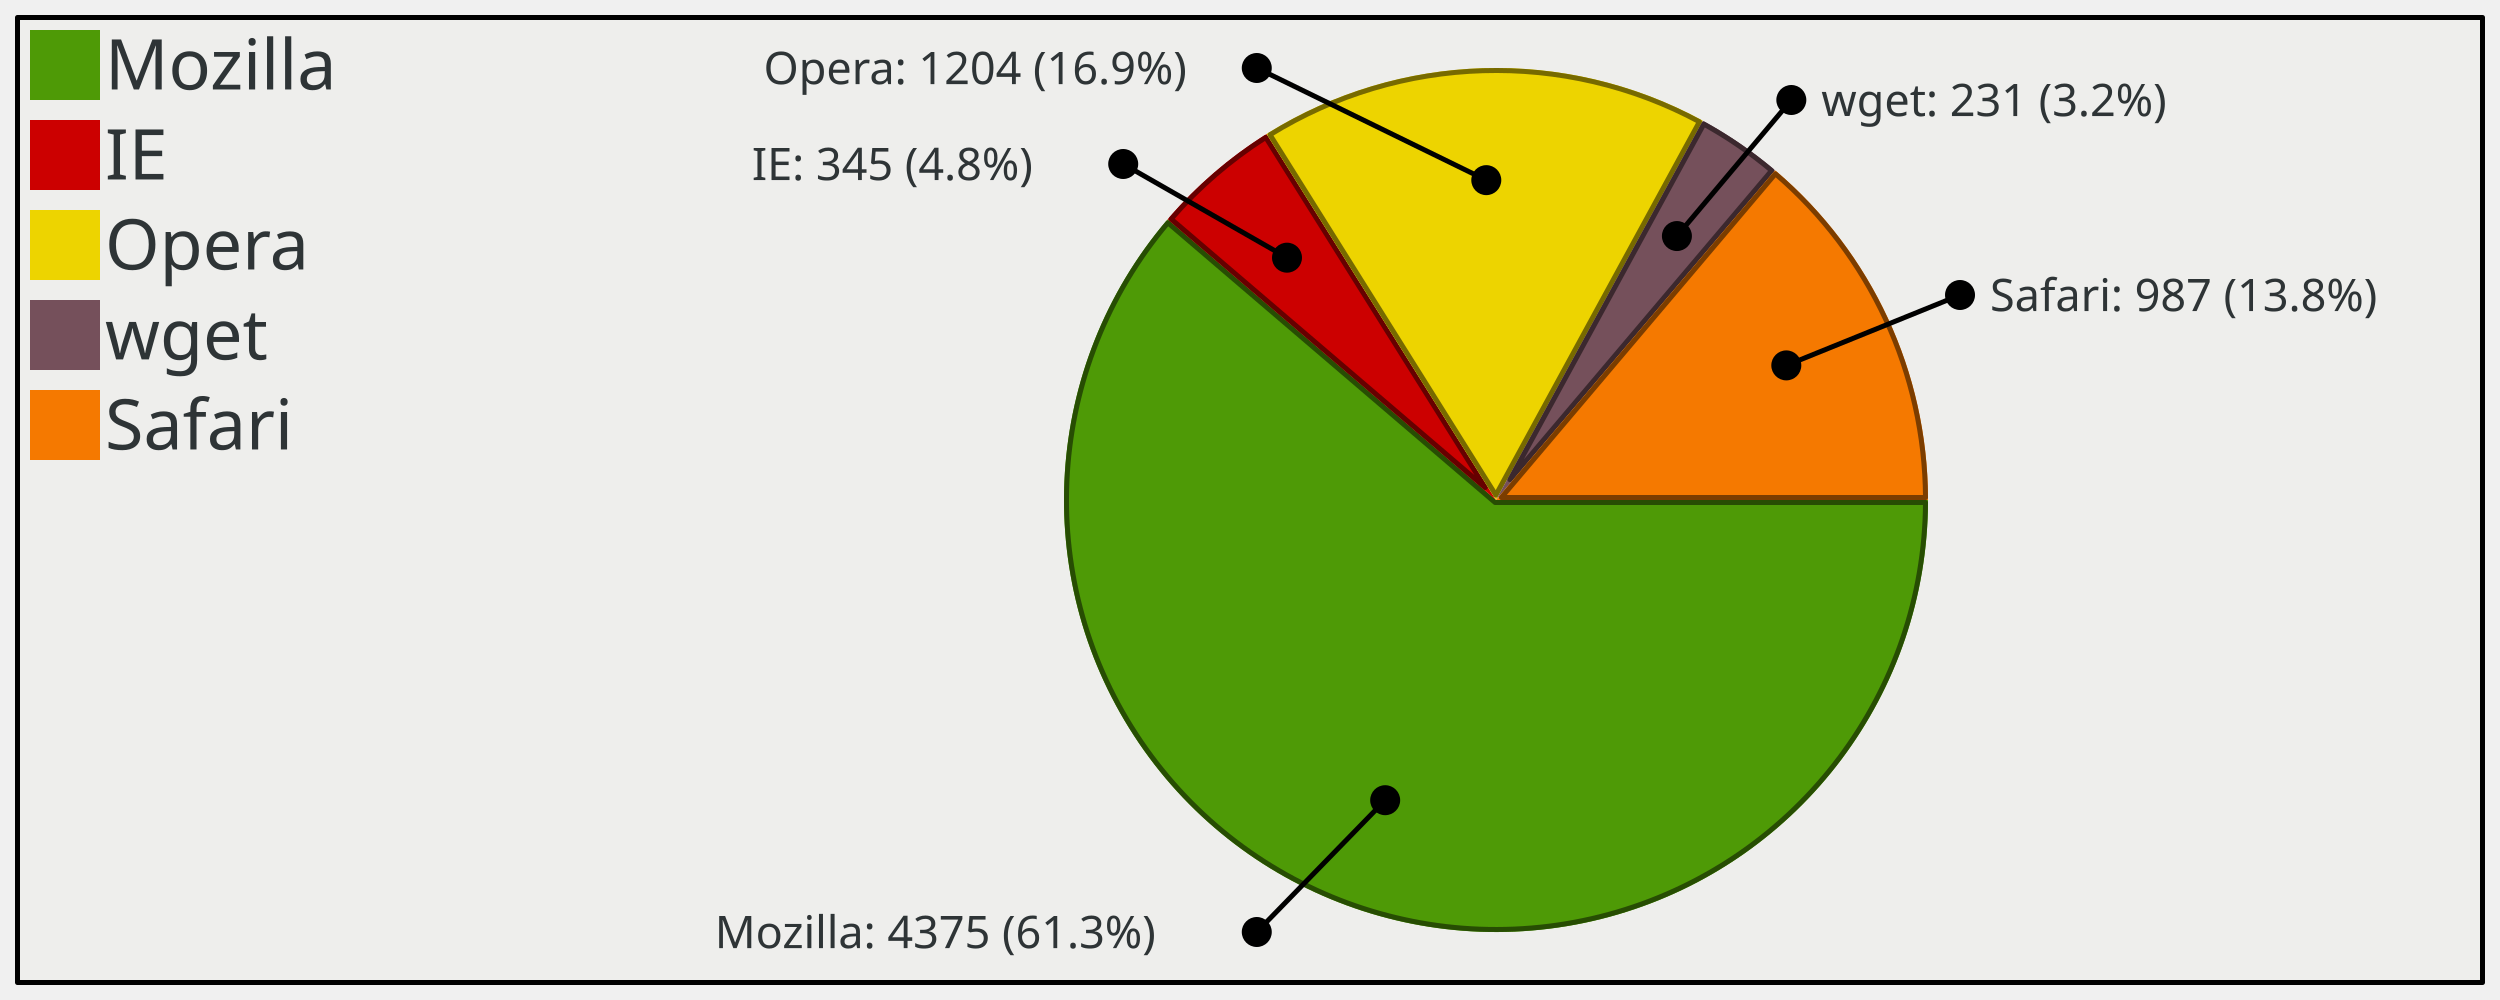
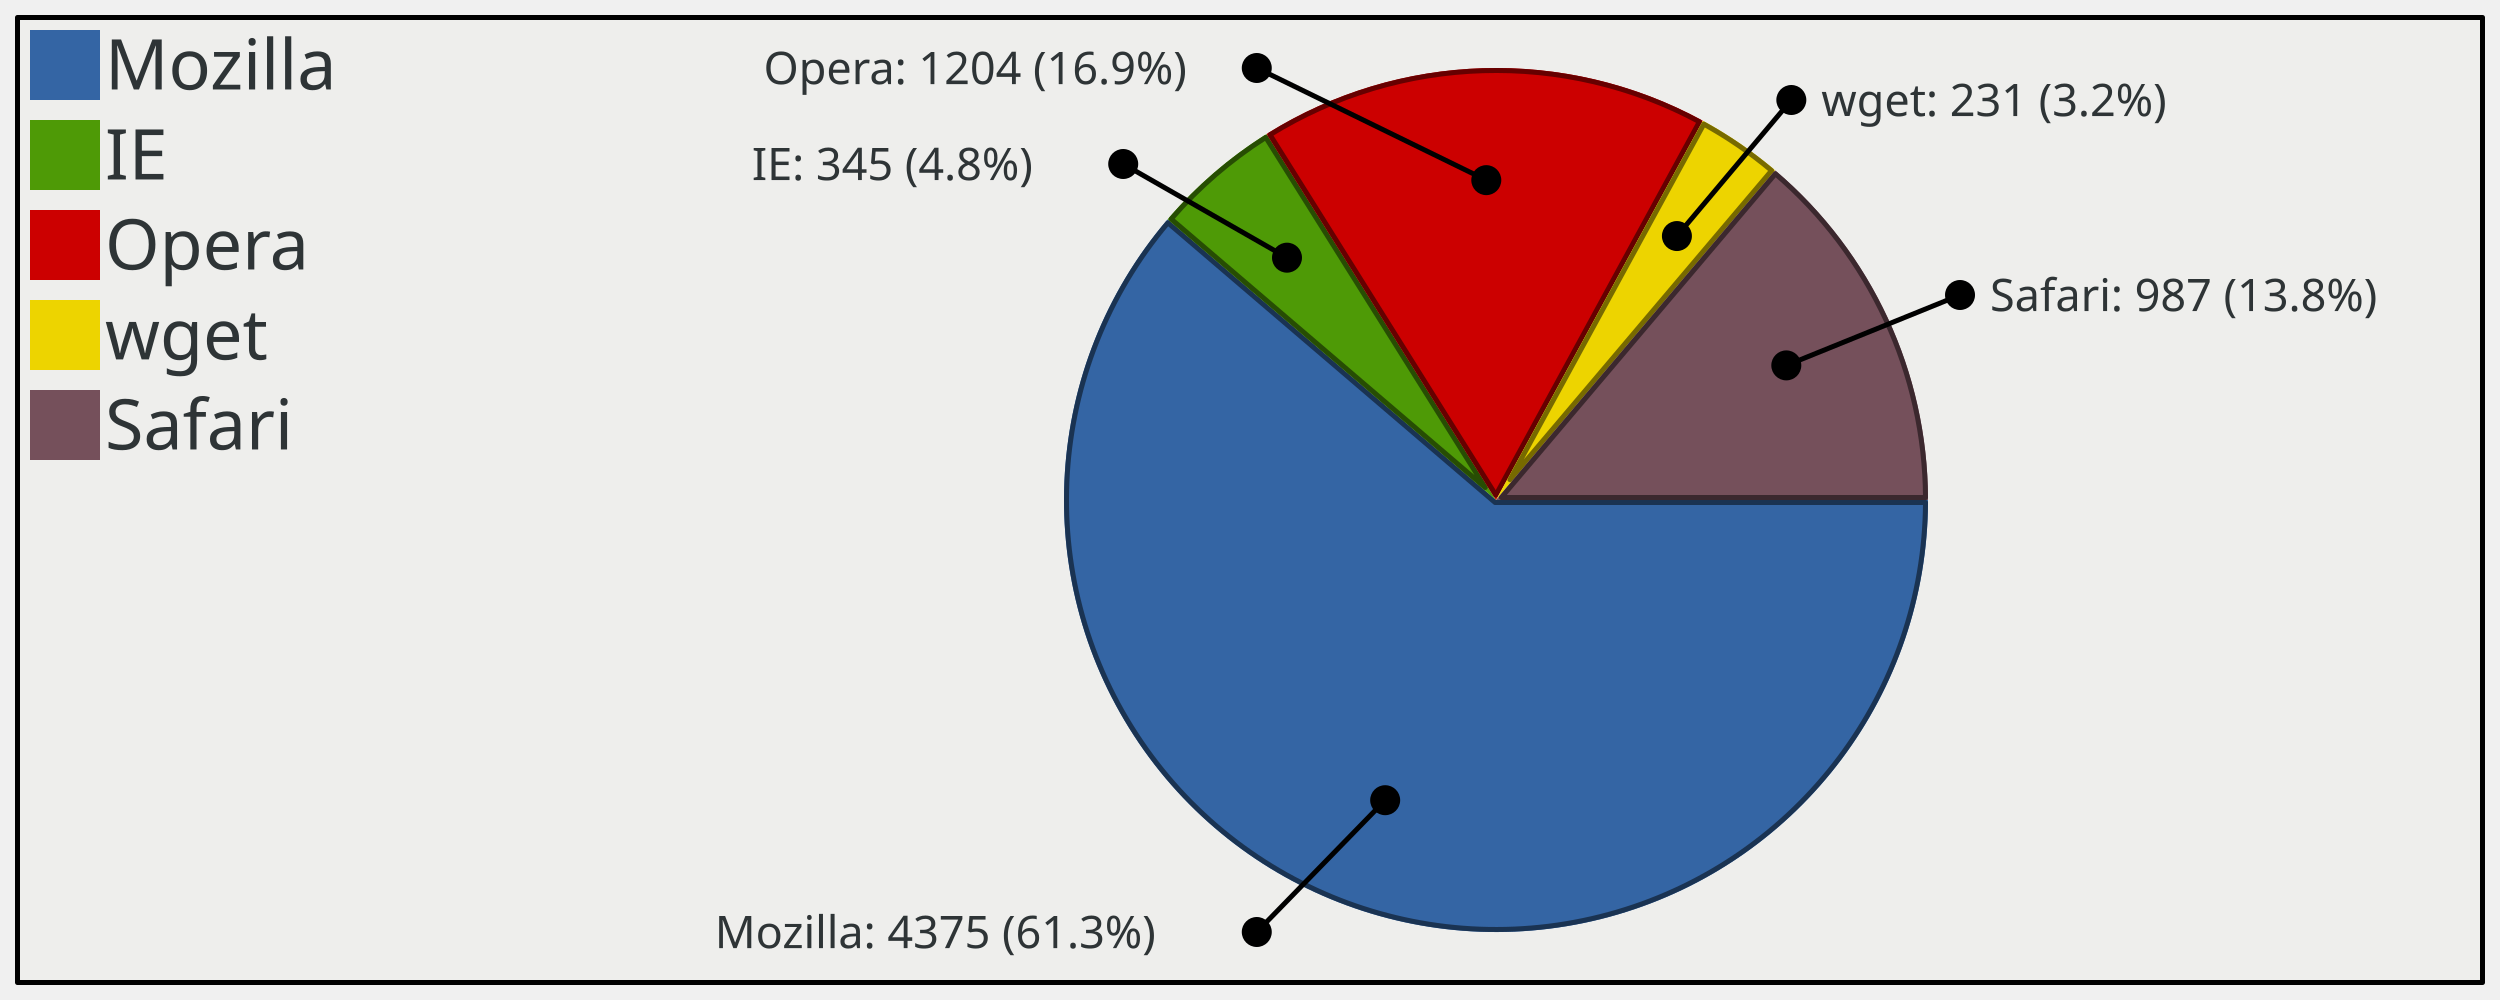
<svg xmlns="http://www.w3.org/2000/svg" width="500" height="200" version="1.0" id="ezcGraph">
  <defs />
  <g id="ezcGraphChart" color-rendering="optimizeQuality" shape-rendering="geometricPrecision" text-rendering="optimizeLegibility">
    <path d=" M 3,197 L 3,3 L 497,3 L 497,197 L 3,197 z " style="fill: #eeeeec; fill-opacity: 1.00; stroke: none;" id="ezcGraphPolygon_1" />
    <path d=" M 3.5,3.5 L 496.5,3.5 L 496.5,196.5 L 3.5,196.5 L 3.5,3.5 z " style="fill: none; stroke: #000000; stroke-width: 1; stroke-opacity: 1.00; stroke-linecap: round; stroke-linejoin: round;" id="ezcGraphPolygon_2" />
    <path d=" M 4,196 L 4,4 L 102.4,4 L 102.4,196 L 4,196 z " style="fill: #000000; fill-opacity: 0.00; stroke: none;" id="ezcGraphPolygon_3" />
-     <path d=" M 6,20 L 6,6 L 20,6 L 20,20 L 6,20 z " style="fill: #4e9a06; fill-opacity: 1.00; stroke: none;" id="ezcGraphPolygon_4" />
-     <path d=" M 6,38 L 6,24 L 20,24 L 20,38 L 6,38 z " style="fill: #cc0000; fill-opacity: 1.00; stroke: none;" id="ezcGraphPolygon_6" />
-     <path d=" M 6,56 L 6,42 L 20,42 L 20,56 L 6,56 z " style="fill: #edd400; fill-opacity: 1.00; stroke: none;" id="ezcGraphPolygon_8" />
-     <path d=" M 6,74 L 6,60 L 20,60 L 20,74 L 6,74 z " style="fill: #75505b; fill-opacity: 1.00; stroke: none;" id="ezcGraphPolygon_10" />
-     <path d=" M 6,92 L 6,78 L 20,78 L 20,92 L 6,92 z " style="fill: #f57900; fill-opacity: 1.00; stroke: none;" id="ezcGraphPolygon_12" />
-     <path d="M 299.20,100.00 L 385.60,100.00 A 86.40,86.40 0 1,1 233.53,43.86 z" style="fill: #4e9a06; fill-opacity: 1.00; stroke: none;" id="ezcGraphCircleSector_14" />
-     <path d="M 299.02,100.50 L 385.10,100.50 A 85.90,85.90 0 1,1 233.58,44.56 z" style="fill: none; stroke: #274d03; stroke-width: 1; stroke-opacity: 1.00; stroke-linecap: round; stroke-linejoin: round;" id="ezcGraphCircleSector_15" />
-     <path d="M 299.20,100.00 L 233.53,43.86 A 86.40,86.40 0 0,1 253.31,26.80 z" style="fill: #cc0000; fill-opacity: 1.00; stroke: none;" id="ezcGraphCircleSector_16" />
-     <path d="M 297.04,97.50 L 234.23,43.80 A 85.90,85.90 0 0,1 253.15,27.48 z" style="fill: none; stroke: #660000; stroke-width: 1; stroke-opacity: 1.00; stroke-linecap: round; stroke-linejoin: round;" id="ezcGraphCircleSector_17" />
-     <path d="M 299.20,100.00 L 253.31,26.80 A 86.40,86.40 0 0,1 340.57,24.15 z" style="fill: #edd400; fill-opacity: 1.00; stroke: none;" id="ezcGraphCircleSector_18" />
-     <path d="M 299.17,99.01 L 254.00,26.95 A 85.90,85.90 0 0,1 339.89,24.35 z" style="fill: none; stroke: #776a00; stroke-width: 1; stroke-opacity: 1.00; stroke-linecap: round; stroke-linejoin: round;" id="ezcGraphCircleSector_19" />
-     <path d="M 299.20,100.00 L 340.57,24.15 A 86.40,86.40 0 0,1 355.02,34.06 z" style="fill: #75505b; fill-opacity: 1.00; stroke: none;" id="ezcGraphCircleSector_20" />
-     <path d="M 301.99,95.93 L 340.77,24.82 A 85.90,85.90 0 0,1 354.32,34.11 z" style="fill: none; stroke: #3b282e; stroke-width: 1; stroke-opacity: 1.00; stroke-linecap: round; stroke-linejoin: round;" id="ezcGraphCircleSector_21" />
-     <path d="M 299.20,100.00 L 355.02,34.06 A 86.40,86.40 0 0,1 385.60,100.00 z" style="fill: #f57900; fill-opacity: 1.00; stroke: none;" id="ezcGraphCircleSector_22" />
-     <path d="M 300.28,99.50 L 355.08,34.76 A 85.90,85.90 0 0,1 385.10,99.50 z" style="fill: none; stroke: #7b3d00; stroke-width: 1; stroke-opacity: 1.00; stroke-linecap: round; stroke-linejoin: round;" id="ezcGraphCircleSector_23" />
+     <path d=" M 6,20 L 6,6 L 20,6 L 20,20 L 6,20 z " style="fill: #3465a4; fill-opacity: 1.00; stroke: none;" id="ezcGraphPolygon_4" />
+     <path d=" M 6,38 L 6,24 L 20,24 L 20,38 L 6,38 z " style="fill: #4e9a06; fill-opacity: 1.00; stroke: none;" id="ezcGraphPolygon_6" />
+     <path d=" M 6,56 L 6,42 L 20,42 L 20,56 L 6,56 z " style="fill: #cc0000; fill-opacity: 1.00; stroke: none;" id="ezcGraphPolygon_8" />
+     <path d=" M 6,74 L 6,60 L 20,60 L 20,74 L 6,74 z " style="fill: #edd400; fill-opacity: 1.00; stroke: none;" id="ezcGraphPolygon_10" />
+     <path d=" M 6,92 L 6,78 L 20,78 L 20,92 L 6,92 z " style="fill: #75505b; fill-opacity: 1.00; stroke: none;" id="ezcGraphPolygon_12" />
+     <path d="M 299.20,100.00 L 385.60,100.00 A 86.40,86.40 0 1,1 233.53,43.86 z" style="fill: #3465a4; fill-opacity: 1.00; stroke: none;" id="ezcGraphCircleSector_14" />
+     <path d="M 299.02,100.50 L 385.10,100.50 A 85.90,85.90 0 1,1 233.58,44.56 z" style="fill: none; stroke: #1a3352; stroke-width: 1; stroke-opacity: 1.00; stroke-linecap: round; stroke-linejoin: round;" id="ezcGraphCircleSector_15" />
+     <path d="M 299.20,100.00 L 233.53,43.86 A 86.40,86.40 0 0,1 253.31,26.80 z" style="fill: #4e9a06; fill-opacity: 1.00; stroke: none;" id="ezcGraphCircleSector_16" />
+     <path d="M 297.04,97.50 L 234.23,43.80 A 85.90,85.90 0 0,1 253.15,27.48 z" style="fill: none; stroke: #274d03; stroke-width: 1; stroke-opacity: 1.00; stroke-linecap: round; stroke-linejoin: round;" id="ezcGraphCircleSector_17" />
+     <path d="M 299.20,100.00 L 253.31,26.80 A 86.40,86.40 0 0,1 340.57,24.15 z" style="fill: #cc0000; fill-opacity: 1.00; stroke: none;" id="ezcGraphCircleSector_18" />
+     <path d="M 299.17,99.01 L 254.00,26.95 A 85.90,85.90 0 0,1 339.89,24.35 z" style="fill: none; stroke: #660000; stroke-width: 1; stroke-opacity: 1.00; stroke-linecap: round; stroke-linejoin: round;" id="ezcGraphCircleSector_19" />
+     <path d="M 299.20,100.00 L 340.57,24.15 A 86.40,86.40 0 0,1 355.02,34.06 z" style="fill: #edd400; fill-opacity: 1.00; stroke: none;" id="ezcGraphCircleSector_20" />
+     <path d="M 301.99,95.93 L 340.77,24.82 A 85.90,85.90 0 0,1 354.32,34.11 z" style="fill: none; stroke: #776a00; stroke-width: 1; stroke-opacity: 1.00; stroke-linecap: round; stroke-linejoin: round;" id="ezcGraphCircleSector_21" />
+     <path d="M 299.20,100.00 L 355.02,34.06 A 86.40,86.40 0 0,1 385.60,100.00 z" style="fill: #75505b; fill-opacity: 1.00; stroke: none;" id="ezcGraphCircleSector_22" />
+     <path d="M 300.28,99.50 L 355.08,34.76 A 85.90,85.90 0 0,1 385.10,99.50 z" style="fill: none; stroke: #3b282e; stroke-width: 1; stroke-opacity: 1.00; stroke-linecap: round; stroke-linejoin: round;" id="ezcGraphCircleSector_23" />
    <path d=" M 297.258,36.029 L 251.355,13.6" style="fill: none; stroke: #000000; stroke-width: 1; stroke-opacity: 1.00; stroke-linecap: round; stroke-linejoin: round;" id="ezcGraphLine_24" />
    <ellipse cx="297.258" cy="36.029" rx="3" ry="3" style="fill: #000000; fill-opacity: 1.00; stroke: none;" id="ezcGraphCircle_25" />
    <ellipse cx="251.355" cy="13.6" rx="3" ry="3" style="fill: #000000; fill-opacity: 1.00; stroke: none;" id="ezcGraphCircle_26" />
    <path d=" M 257.399,51.537 L 224.642,32.8" style="fill: none; stroke: #000000; stroke-width: 1; stroke-opacity: 1.00; stroke-linecap: round; stroke-linejoin: round;" id="ezcGraphLine_28" />
    <ellipse cx="257.399" cy="51.537" rx="3" ry="3" style="fill: #000000; fill-opacity: 1.00; stroke: none;" id="ezcGraphCircle_29" />
    <ellipse cx="224.642" cy="32.8" rx="3" ry="3" style="fill: #000000; fill-opacity: 1.00; stroke: none;" id="ezcGraphCircle_30" />
    <path d=" M 277.035,160.039 L 251.355,186.4" style="fill: none; stroke: #000000; stroke-width: 1; stroke-opacity: 1.00; stroke-linecap: round; stroke-linejoin: round;" id="ezcGraphLine_32" />
    <ellipse cx="277.035" cy="160.039" rx="3" ry="3" style="fill: #000000; fill-opacity: 1.00; stroke: none;" id="ezcGraphCircle_33" />
    <ellipse cx="251.355" cy="186.4" rx="3" ry="3" style="fill: #000000; fill-opacity: 1.00; stroke: none;" id="ezcGraphCircle_34" />
    <path d=" M 335.383,47.21 L 358.266,20" style="fill: none; stroke: #000000; stroke-width: 1; stroke-opacity: 1.00; stroke-linecap: round; stroke-linejoin: round;" id="ezcGraphLine_36" />
    <ellipse cx="335.383" cy="47.21" rx="3" ry="3" style="fill: #000000; fill-opacity: 1.00; stroke: none;" id="ezcGraphCircle_37" />
    <ellipse cx="358.266" cy="20" rx="3" ry="3" style="fill: #000000; fill-opacity: 1.00; stroke: none;" id="ezcGraphCircle_38" />
    <path d=" M 357.262,73.079 L 392.004,59" style="fill: none; stroke: #000000; stroke-width: 1; stroke-opacity: 1.00; stroke-linecap: round; stroke-linejoin: round;" id="ezcGraphLine_40" />
    <ellipse cx="357.262" cy="73.079" rx="3" ry="3" style="fill: #000000; fill-opacity: 1.00; stroke: none;" id="ezcGraphCircle_41" />
    <ellipse cx="392.004" cy="59" rx="3" ry="3" style="fill: #000000; fill-opacity: 1.00; stroke: none;" id="ezcGraphCircle_42" />
    <g id="ezcGraphTextBox_5">
      <path d=" M 20.5,21 L 20.5,5.5 L 73.94,5.5 L 73.94,21 L 20.5,21 z " style="fill: #ffffff; fill-opacity: 0.00; stroke: none;" id="ezcGraphPolygon_44" />
      <text id="ezcGraphTextBox_5_text" x="21" text-length="51.94px" y="17.9" style="font-size: 14px; font-family: sans-serif; fill: #2e3436; fill-opacity: 1.00; stroke: none;">Mozilla</text>
    </g>
    <g id="ezcGraphTextBox_7">
      <path d=" M 20.5,39 L 20.5,23.5 L 36.84,23.5 L 36.84,39 L 20.5,39 z " style="fill: #ffffff; fill-opacity: 0.00; stroke: none;" id="ezcGraphPolygon_45" />
      <text id="ezcGraphTextBox_7_text" x="21" text-length="14.84px" y="35.9" style="font-size: 14px; font-family: sans-serif; fill: #2e3436; fill-opacity: 1.00; stroke: none;">IE</text>
    </g>
    <g id="ezcGraphTextBox_9">
      <path d=" M 20.5,57 L 20.5,41.5 L 59.1,41.5 L 59.1,57 L 20.5,57 z " style="fill: #ffffff; fill-opacity: 0.00; stroke: none;" id="ezcGraphPolygon_46" />
      <text id="ezcGraphTextBox_9_text" x="21" text-length="37.1px" y="53.9" style="font-size: 14px; font-family: sans-serif; fill: #2e3436; fill-opacity: 1.00; stroke: none;">Opera</text>
    </g>
    <g id="ezcGraphTextBox_11">
      <path d=" M 20.5,75 L 20.5,59.5 L 51.68,59.5 L 51.68,75 L 20.5,75 z " style="fill: #ffffff; fill-opacity: 0.00; stroke: none;" id="ezcGraphPolygon_47" />
      <text id="ezcGraphTextBox_11_text" x="21" text-length="29.68px" y="71.9" style="font-size: 14px; font-family: sans-serif; fill: #2e3436; fill-opacity: 1.00; stroke: none;">wget</text>
    </g>
    <g id="ezcGraphTextBox_13">
      <path d=" M 20.5,93 L 20.5,77.5 L 66.52,77.5 L 66.52,93 L 20.5,93 z " style="fill: #ffffff; fill-opacity: 0.00; stroke: none;" id="ezcGraphPolygon_48" />
      <text id="ezcGraphTextBox_13_text" x="21" text-length="44.52px" y="89.9" style="font-size: 14px; font-family: sans-serif; fill: #2e3436; fill-opacity: 1.00; stroke: none;">Safari</text>
    </g>
    <g id="ezcGraphTextBox_27">
      <path d=" M 152.211,19.2 L 152.211,8.5 L 246.355,8.5 L 246.355,19.2 L 152.211,19.2 z " style="fill: #ffffff; fill-opacity: 0.00; stroke: none;" id="ezcGraphPolygon_49" />
      <text id="ezcGraphTextBox_27_text" x="152.711" text-length="92.644px" y="16.82" style="font-size: 9px; font-family: sans-serif; fill: #2e3436; fill-opacity: 1.00; stroke: none;">Opera: 1204 (16.9%)</text>
    </g>
    <g id="ezcGraphTextBox_31">
      <path d=" M 149.878,38.4 L 149.878,27.7 L 219.642,27.7 L 219.642,38.4 L 149.878,38.4 z " style="fill: #ffffff; fill-opacity: 0.00; stroke: none;" id="ezcGraphPolygon_50" />
      <text id="ezcGraphTextBox_31_text" x="150.378" text-length="68.264px" y="36.02" style="font-size: 9px; font-family: sans-serif; fill: #2e3436; fill-opacity: 1.00; stroke: none;">IE: 345 (4.8%)</text>
    </g>
    <g id="ezcGraphTextBox_35">
      <path d=" M 142.459,192 L 142.459,181.3 L 246.355,181.3 L 246.355,192 L 142.459,192 z " style="fill: #ffffff; fill-opacity: 0.00; stroke: none;" id="ezcGraphPolygon_51" />
      <text id="ezcGraphTextBox_35_text" x="142.959" text-length="102.396px" y="189.62" style="font-size: 9px; font-family: sans-serif; fill: #2e3436; fill-opacity: 1.00; stroke: none;">Mozilla: 4375 (61.3%)</text>
    </g>
    <g id="ezcGraphTextBox_39">
      <path d=" M 363.766,25.6 L 363.766,14.9 L 443.282,14.9 L 443.282,25.6 L 363.766,25.6 z " style="fill: #ffffff; fill-opacity: 0.00; stroke: none;" id="ezcGraphPolygon_52" />
      <text id="ezcGraphTextBox_39_text" x="364.266" text-length="78.016px" y="23.22" style="font-size: 9px; font-family: sans-serif; fill: #2e3436; fill-opacity: 1.00; stroke: none;">wget: 231 (3.2%)</text>
    </g>
    <g id="ezcGraphTextBox_43">
      <path d=" M 397.504,64.6 L 397.504,53.9 L 491.648,53.9 L 491.648,64.6 L 397.504,64.6 z " style="fill: #ffffff; fill-opacity: 0.00; stroke: none;" id="ezcGraphPolygon_53" />
      <text id="ezcGraphTextBox_43_text" x="398.004" text-length="92.644px" y="62.22" style="font-size: 9px; font-family: sans-serif; fill: #2e3436; fill-opacity: 1.00; stroke: none;">Safari: 987 (13.8%)</text>
    </g>
  </g>
</svg>
